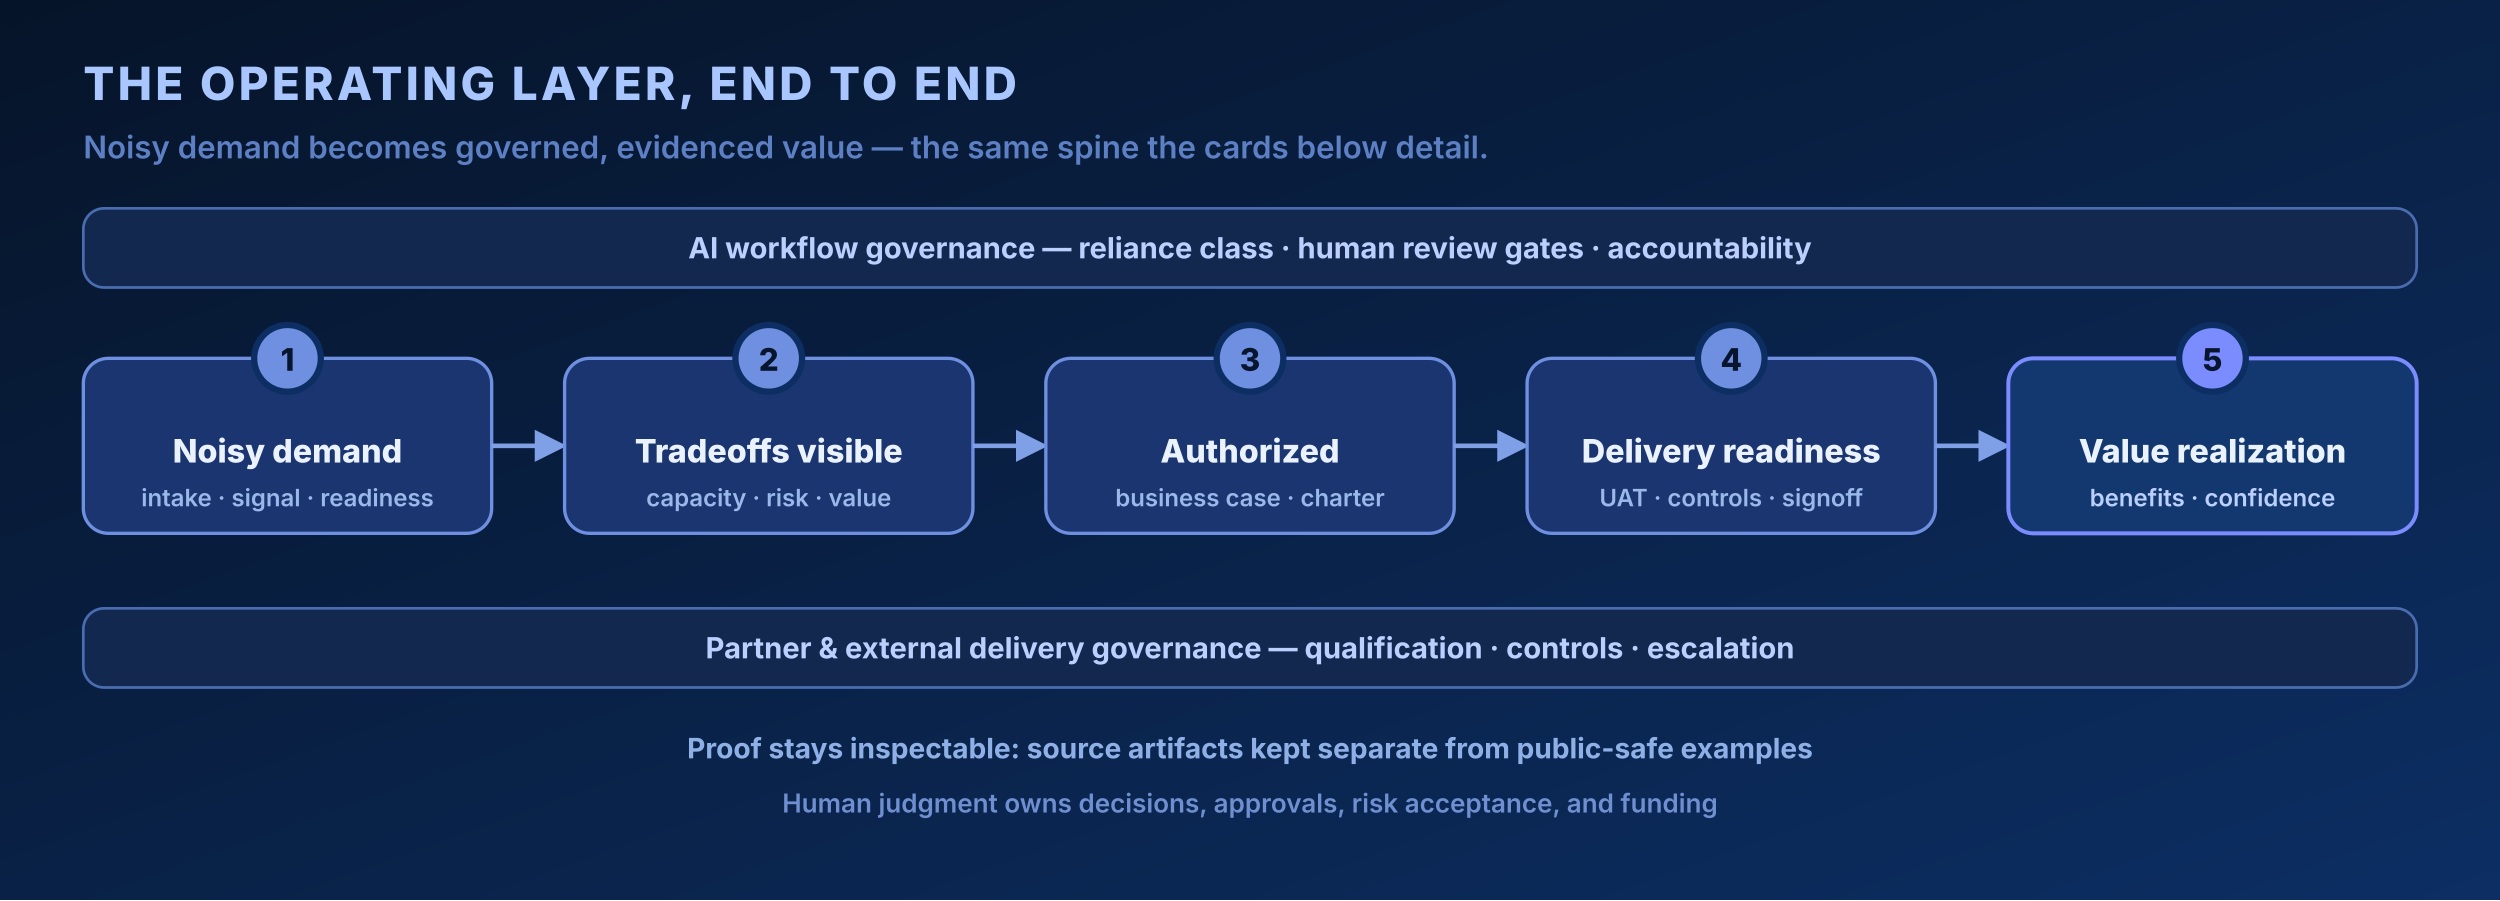
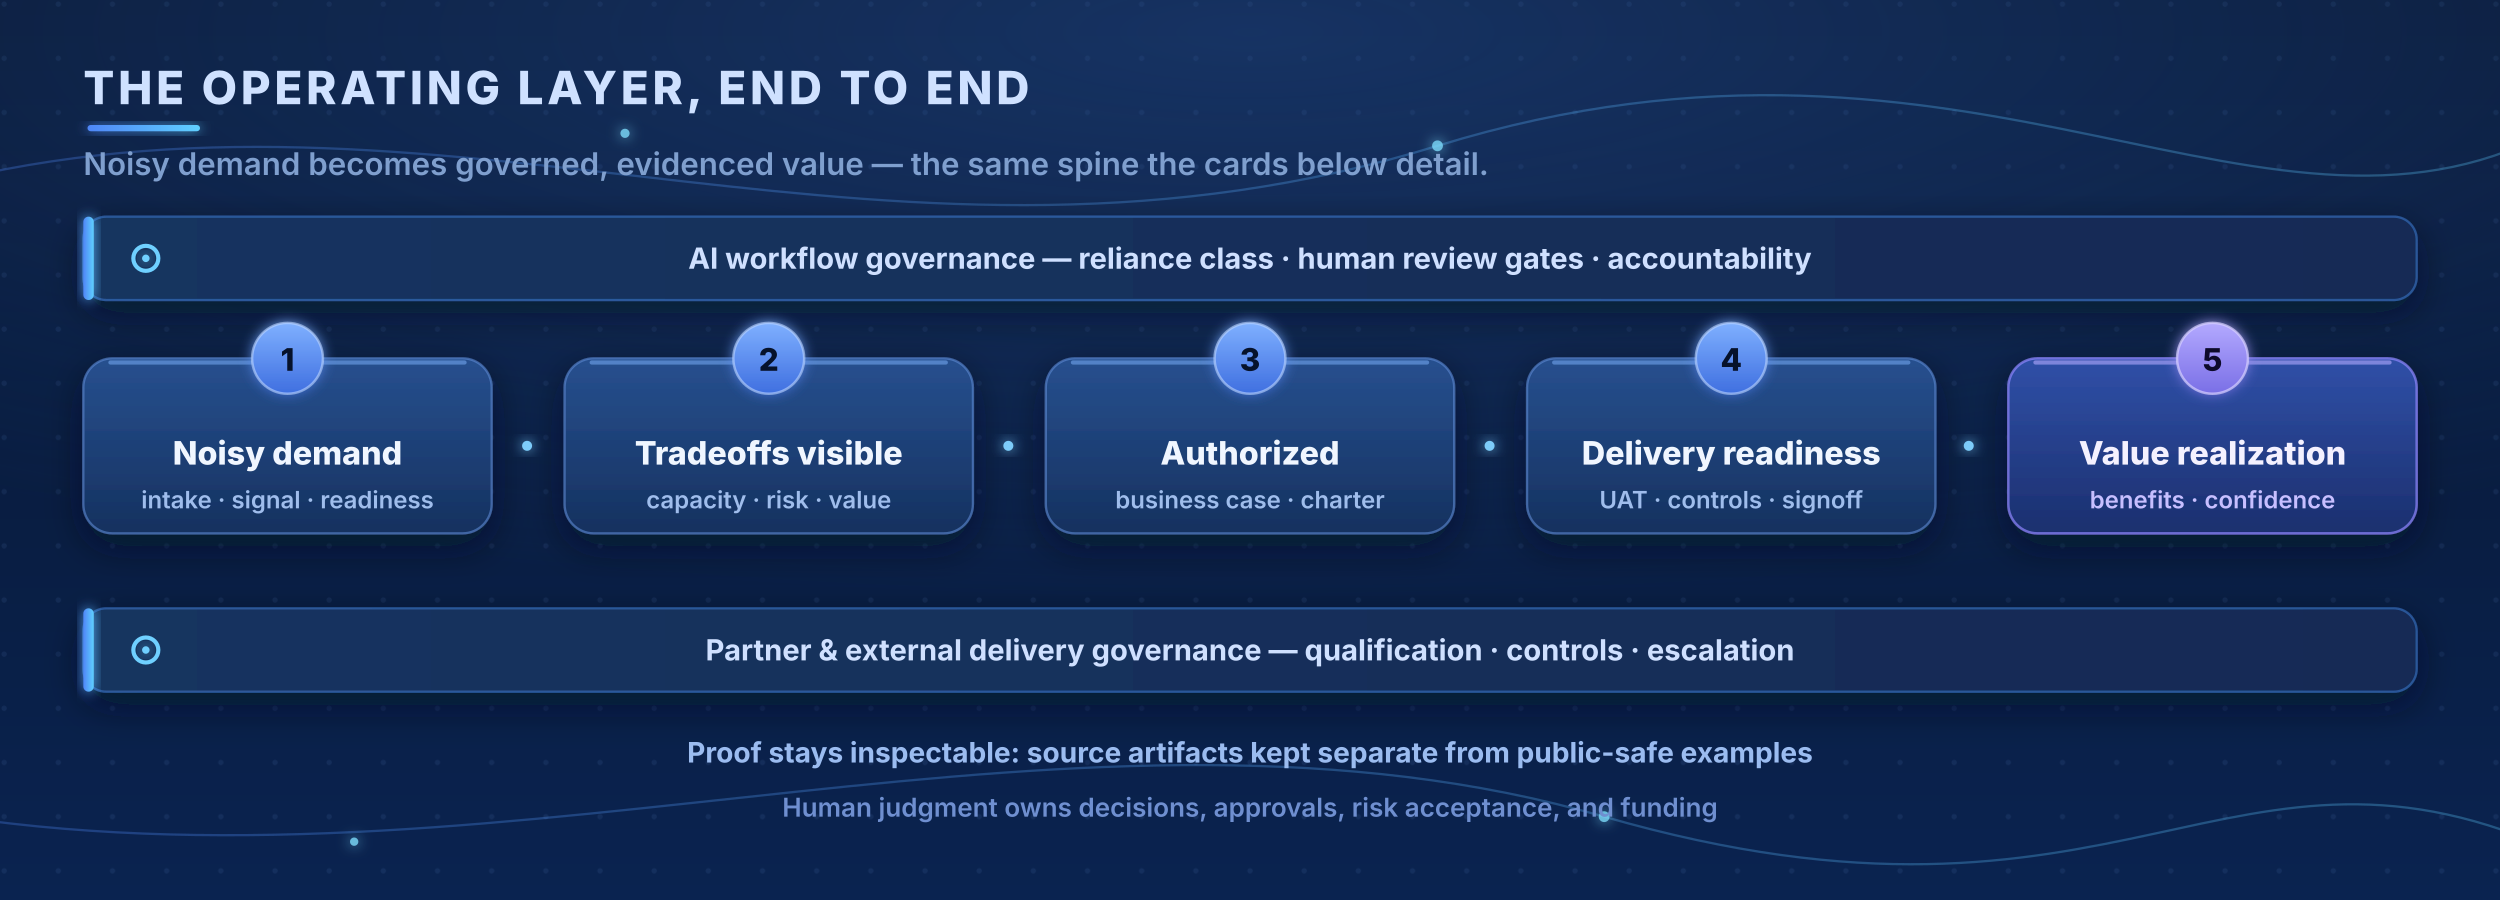
<svg xmlns="http://www.w3.org/2000/svg" viewBox="0 0 1200 432" role="img" aria-label="The operating layer end to end: noisy demand becomes governed, evidenced value through intake and signal, visible tradeoffs, authorization, delivery readiness, and value realization, with AI workflow governance and partner governance as cross-cutting bands, proof kept inspectable, and human judgment owning decisions.">
  <defs>
-     <linearGradient id="pbg" x1="0" y1="0" x2="1" y2="1">
-       <stop offset="0" stop-color="#061429" />
-       <stop offset="1" stop-color="#0c2e63" />
+     <linearGradient id="bg" x1="0" y1="0" x2="0" y2="1">
+       <stop offset="0" stop-color="#071630" />
+       <stop offset="1" stop-color="#0a2350" />
    </linearGradient>
-     <marker id="parr" viewBox="0 0 10 10" refX="8" refY="5" markerWidth="7" markerHeight="7" orient="auto-start-reverse">
-       <path d="M0 0 L10 5 L0 10 z" fill="#7fa0e6" />
-     </marker>
+     <radialGradient id="bgGlow" cx="0.5" cy="0.05" r="0.85">
+       <stop offset="0" stop-color="#2c5aa8" stop-opacity="0.42" />
+       <stop offset="1" stop-color="#2c5aa8" stop-opacity="0" />
+     </radialGradient>
+     <linearGradient id="node" x1="0" y1="0" x2="0" y2="1">
+       <stop offset="0" stop-color="#27508f" />
+       <stop offset="1" stop-color="#15315f" />
+     </linearGradient>
+     <linearGradient id="nodeA" x1="0" y1="0" x2="0" y2="1">
+       <stop offset="0" stop-color="#3050a8" />
+       <stop offset="1" stop-color="#1b2f6e" />
+     </linearGradient>
+     <linearGradient id="flow" x1="0" y1="0" x2="1" y2="0">
+       <stop offset="0" stop-color="#4f86f7" />
+       <stop offset="1" stop-color="#5fd0ff" />
+     </linearGradient>
+     <linearGradient id="band" x1="0" y1="0" x2="1" y2="0">
+       <stop offset="0" stop-color="#16345f" />
+       <stop offset="1" stop-color="#122a55" />
+     </linearGradient>
+     <linearGradient id="badge" x1="0" y1="0" x2="0" y2="1">
+       <stop offset="0" stop-color="#7fb0ff" />
+       <stop offset="1" stop-color="#3f6fe0" />
+     </linearGradient>
+     <linearGradient id="badgeA" x1="0" y1="0" x2="0" y2="1">
+       <stop offset="0" stop-color="#b3a9ff" />
+       <stop offset="1" stop-color="#7a6fe6" />
+     </linearGradient>
+     <filter id="glow" x="-60%" y="-60%" width="220%" height="220%">
+       <feGaussianBlur stdDeviation="3" result="b" />
+       <feMerge>
+         <feMergeNode in="b" />
+         <feMergeNode in="SourceGraphic" />
+       </feMerge>
+     </filter>
+     <filter id="soft" x="-40%" y="-40%" width="180%" height="200%">
+       <feDropShadow dx="0" dy="6" stdDeviation="9" flood-color="#020a1c" flood-opacity="0.55" />
+     </filter>
+     <pattern id="dots" width="26" height="26" patternUnits="userSpaceOnUse">
+       <circle cx="2" cy="2" r="1.3" fill="#6f9ae0" fill-opacity="0.10" />
+     </pattern>
  </defs>
-   <rect width="1200" height="432" fill="url(#pbg)" />
-   <text x="40" y="48" fill="#a9c6ff" font-family="Inter,Segoe UI,Arial,sans-serif" font-size="22" font-weight="800" letter-spacing="1.6">THE OPERATING LAYER, END TO END</text>
-   <text x="40" y="76" fill="#5d7fc4" font-family="Inter,Segoe UI,Arial,sans-serif" font-size="15" font-weight="600">Noisy demand becomes governed, evidenced value — the same spine the cards below detail.</text>
-   <rect x="40" y="100" width="1120" height="38" rx="10" fill="#13284f" stroke="#4a6cb0" stroke-width="1.3" />
-   <text x="600" y="124" fill="#bcd0ff" font-family="Inter,Segoe UI,Arial,sans-serif" font-size="14" font-weight="700" text-anchor="middle">AI workflow governance — reliance class · human review gates · accountability</text>
+   <rect width="1200" height="432" fill="url(#bg)" />
+   <rect width="1200" height="432" fill="url(#dots)" />
+   <rect width="1200" height="320" fill="url(#bgGlow)" />
+   <g fill="none" stroke="url(#flow)" stroke-width="1.1" opacity="0.30">
+     <path d="M-20 86 C 220 30, 430 150, 690 70 S 1090 140, 1230 60" />
+     <path d="M-20 392 C 250 432, 520 320, 770 392 S 1070 336, 1230 410" />
+   </g>
+   <g fill="#7fe0ff" filter="url(#glow)" opacity="0.8">
+     <circle cx="690" cy="70" r="2.6" />
+     <circle cx="300" cy="64" r="2.2" />
+     <circle cx="770" cy="392" r="2.6" />
+     <circle cx="170" cy="404" r="2" />
+   </g>
+   <text x="40" y="50" fill="#cfe1ff" font-family="Inter,Segoe UI,Arial,sans-serif" font-size="22" font-weight="800" letter-spacing="1.8">THE OPERATING LAYER, END TO END</text>
+   <rect x="42" y="60" width="54" height="3" rx="1.5" fill="url(#flow)" filter="url(#glow)" />
+   <text x="40" y="84" fill="#7f9fce" font-family="Inter,Segoe UI,Arial,sans-serif" font-size="15" font-weight="600">Noisy demand becomes governed, evidenced value — the same spine the cards below detail.</text>
+   <g filter="url(#soft)">
+     <rect x="40" y="104" width="1120" height="40" rx="11" fill="url(#band)" stroke="#3f7bd0" stroke-opacity="0.55" stroke-width="1.1" />
+   </g>
+   <rect x="40" y="104" width="5" height="40" rx="2.5" fill="url(#flow)" filter="url(#glow)" />
+   <circle cx="70" cy="124" r="6" fill="none" stroke="#6fd0ff" stroke-width="2" />
+   <circle cx="70" cy="124" r="1.8" fill="#6fd0ff" filter="url(#glow)" />
+   <text x="600" y="129" fill="#cfe0ff" font-family="Inter,Segoe UI,Arial,sans-serif" font-size="14" font-weight="700" text-anchor="middle">AI workflow governance — reliance class · human review gates · accountability</text>
+   <g fill="none" stroke="url(#flow)" stroke-width="2.6" stroke-linecap="round" filter="url(#glow)">
+     <path d="M236 214 H271" />
+     <path d="M467 214 H502" />
+     <path d="M698 214 H733" />
+     <path d="M929 214 H962" />
+   </g>
+   <g fill="#7fd0ff" filter="url(#glow)">
+     <circle cx="253" cy="214" r="2.4" />
+     <circle cx="484" cy="214" r="2.4" />
+     <circle cx="715" cy="214" r="2.4" />
+     <circle cx="945" cy="214" r="2.4" />
+   </g>
  <g font-family="Inter,Segoe UI,Arial,sans-serif">
-     <g>
-       <rect x="40" y="172" width="196" height="84" rx="12" fill="#1a356f" stroke="#6f8fe0" stroke-width="1.6" />
-       <circle cx="138" cy="172" r="16" fill="#6f8fe0" stroke="#0c2e63" stroke-width="3" />
-       <text x="138" y="178" fill="#08152e" font-size="15" font-weight="800" text-anchor="middle">1</text>
-       <text x="138" y="222" fill="#eaf2ff" font-size="15.5" font-weight="800" text-anchor="middle">Noisy demand</text>
-       <text x="138" y="243" fill="#9bb8ea" font-size="11.5" font-weight="600" text-anchor="middle">intake · signal · readiness</text>
+     <g filter="url(#soft)">
+       <rect x="40" y="172" width="196" height="84" rx="14" fill="url(#node)" stroke="#5d8ad6" stroke-opacity="0.6" stroke-width="1.1" />
    </g>
-     <line x1="236" y1="214" x2="269" y2="214" stroke="#7fa0e6" stroke-width="2.2" marker-end="url(#parr)" />
-     <g>
-       <rect x="271" y="172" width="196" height="84" rx="12" fill="#1a356f" stroke="#6f8fe0" stroke-width="1.6" />
-       <circle cx="369" cy="172" r="16" fill="#6f8fe0" stroke="#0c2e63" stroke-width="3" />
-       <text x="369" y="178" fill="#08152e" font-size="15" font-weight="800" text-anchor="middle">2</text>
-       <text x="369" y="222" fill="#eaf2ff" font-size="15.5" font-weight="800" text-anchor="middle">Tradeoffs visible</text>
-       <text x="369" y="243" fill="#9bb8ea" font-size="11.5" font-weight="600" text-anchor="middle">capacity · risk · value</text>
+     <rect x="52" y="173" width="172" height="2" rx="1" fill="#7fb6ff" opacity="0.5" />
+     <circle cx="138" cy="172" r="17" fill="url(#badge)" filter="url(#glow)" />
+     <circle cx="138" cy="172" r="17" fill="none" stroke="#bcd6ff" stroke-opacity="0.6" stroke-width="1.2" />
+     <text x="138" y="178" fill="#06122b" font-size="15" font-weight="800" text-anchor="middle">1</text>
+     <text x="138" y="223" fill="#f0f6ff" font-size="15.5" font-weight="800" text-anchor="middle">Noisy demand</text>
+     <text x="138" y="244" fill="#9fbdec" font-size="11.5" font-weight="600" text-anchor="middle">intake · signal · readiness</text>
+     <g filter="url(#soft)">
+       <rect x="271" y="172" width="196" height="84" rx="14" fill="url(#node)" stroke="#5d8ad6" stroke-opacity="0.6" stroke-width="1.1" />
    </g>
-     <line x1="467" y1="214" x2="500" y2="214" stroke="#7fa0e6" stroke-width="2.2" marker-end="url(#parr)" />
-     <g>
-       <rect x="502" y="172" width="196" height="84" rx="12" fill="#1a356f" stroke="#6f8fe0" stroke-width="1.6" />
-       <circle cx="600" cy="172" r="16" fill="#6f8fe0" stroke="#0c2e63" stroke-width="3" />
-       <text x="600" y="178" fill="#08152e" font-size="15" font-weight="800" text-anchor="middle">3</text>
-       <text x="600" y="222" fill="#eaf2ff" font-size="15.5" font-weight="800" text-anchor="middle">Authorized</text>
-       <text x="600" y="243" fill="#9bb8ea" font-size="11.5" font-weight="600" text-anchor="middle">business case · charter</text>
+     <rect x="283" y="173" width="172" height="2" rx="1" fill="#7fb6ff" opacity="0.5" />
+     <circle cx="369" cy="172" r="17" fill="url(#badge)" filter="url(#glow)" />
+     <circle cx="369" cy="172" r="17" fill="none" stroke="#bcd6ff" stroke-opacity="0.6" stroke-width="1.2" />
+     <text x="369" y="178" fill="#06122b" font-size="15" font-weight="800" text-anchor="middle">2</text>
+     <text x="369" y="223" fill="#f0f6ff" font-size="15.5" font-weight="800" text-anchor="middle">Tradeoffs visible</text>
+     <text x="369" y="244" fill="#9fbdec" font-size="11.5" font-weight="600" text-anchor="middle">capacity · risk · value</text>
+     <g filter="url(#soft)">
+       <rect x="502" y="172" width="196" height="84" rx="14" fill="url(#node)" stroke="#5d8ad6" stroke-opacity="0.6" stroke-width="1.1" />
    </g>
-     <line x1="698" y1="214" x2="731" y2="214" stroke="#7fa0e6" stroke-width="2.2" marker-end="url(#parr)" />
-     <g>
-       <rect x="733" y="172" width="196" height="84" rx="12" fill="#1a356f" stroke="#6f8fe0" stroke-width="1.6" />
-       <circle cx="831" cy="172" r="16" fill="#6f8fe0" stroke="#0c2e63" stroke-width="3" />
-       <text x="831" y="178" fill="#08152e" font-size="15" font-weight="800" text-anchor="middle">4</text>
-       <text x="831" y="222" fill="#eaf2ff" font-size="15.5" font-weight="800" text-anchor="middle">Delivery readiness</text>
-       <text x="831" y="243" fill="#9bb8ea" font-size="11.5" font-weight="600" text-anchor="middle">UAT · controls · signoff</text>
+     <rect x="514" y="173" width="172" height="2" rx="1" fill="#7fb6ff" opacity="0.5" />
+     <circle cx="600" cy="172" r="17" fill="url(#badge)" filter="url(#glow)" />
+     <circle cx="600" cy="172" r="17" fill="none" stroke="#bcd6ff" stroke-opacity="0.6" stroke-width="1.2" />
+     <text x="600" y="178" fill="#06122b" font-size="15" font-weight="800" text-anchor="middle">3</text>
+     <text x="600" y="223" fill="#f0f6ff" font-size="15.5" font-weight="800" text-anchor="middle">Authorized</text>
+     <text x="600" y="244" fill="#9fbdec" font-size="11.5" font-weight="600" text-anchor="middle">business case · charter</text>
+     <g filter="url(#soft)">
+       <rect x="733" y="172" width="196" height="84" rx="14" fill="url(#node)" stroke="#5d8ad6" stroke-opacity="0.6" stroke-width="1.1" />
    </g>
-     <line x1="929" y1="214" x2="962" y2="214" stroke="#7fa0e6" stroke-width="2.2" marker-end="url(#parr)" />
-     <g>
-       <rect x="964" y="172" width="196" height="84" rx="12" fill="#13386f" stroke="#7b8cff" stroke-width="1.9" />
-       <circle cx="1062" cy="172" r="16" fill="#7b8cff" stroke="#0c2e63" stroke-width="3" />
-       <text x="1062" y="178" fill="#08152e" font-size="15" font-weight="800" text-anchor="middle">5</text>
-       <text x="1062" y="222" fill="#eaf2ff" font-size="15.5" font-weight="800" text-anchor="middle">Value realization</text>
-       <text x="1062" y="243" fill="#bcd0ff" font-size="11.5" font-weight="600" text-anchor="middle">benefits · confidence</text>
+     <rect x="745" y="173" width="172" height="2" rx="1" fill="#7fb6ff" opacity="0.5" />
+     <circle cx="831" cy="172" r="17" fill="url(#badge)" filter="url(#glow)" />
+     <circle cx="831" cy="172" r="17" fill="none" stroke="#bcd6ff" stroke-opacity="0.6" stroke-width="1.2" />
+     <text x="831" y="178" fill="#06122b" font-size="15" font-weight="800" text-anchor="middle">4</text>
+     <text x="831" y="223" fill="#f0f6ff" font-size="15.5" font-weight="800" text-anchor="middle">Delivery readiness</text>
+     <text x="831" y="244" fill="#9fbdec" font-size="11.5" font-weight="600" text-anchor="middle">UAT · controls · signoff</text>
+     <g filter="url(#soft)">
+       <rect x="964" y="172" width="196" height="84" rx="14" fill="url(#nodeA)" stroke="#8f86ff" stroke-opacity="0.7" stroke-width="1.2" />
    </g>
+     <rect x="976" y="173" width="172" height="2" rx="1" fill="#b3a9ff" opacity="0.6" />
+     <circle cx="1062" cy="172" r="17" fill="url(#badgeA)" filter="url(#glow)" />
+     <circle cx="1062" cy="172" r="17" fill="none" stroke="#d8d0ff" stroke-opacity="0.7" stroke-width="1.2" />
+     <text x="1062" y="178" fill="#0d0a2b" font-size="15" font-weight="800" text-anchor="middle">5</text>
+     <text x="1062" y="223" fill="#f4f1ff" font-size="15.5" font-weight="800" text-anchor="middle">Value realization</text>
+     <text x="1062" y="244" fill="#c7bfff" font-size="11.5" font-weight="600" text-anchor="middle">benefits · confidence</text>
  </g>
-   <rect x="40" y="292" width="1120" height="38" rx="10" fill="#13284f" stroke="#4a6cb0" stroke-width="1.3" />
-   <text x="600" y="316" fill="#bcd0ff" font-family="Inter,Segoe UI,Arial,sans-serif" font-size="14" font-weight="700" text-anchor="middle">Partner &amp; external delivery governance — qualification · controls · escalation</text>
-   <text x="600" y="364" fill="#8fb0e6" font-family="Inter,Segoe UI,Arial,sans-serif" font-size="13.5" font-weight="700" text-anchor="middle">Proof stays inspectable: source artifacts kept separate from public-safe examples</text>
-   <text x="600" y="390" fill="#6f8fd0" font-family="Inter,Segoe UI,Arial,sans-serif" font-size="12.5" font-weight="600" text-anchor="middle">Human judgment owns decisions, approvals, risk acceptance, and funding</text>
+   <g filter="url(#soft)">
+     <rect x="40" y="292" width="1120" height="40" rx="11" fill="url(#band)" stroke="#3f7bd0" stroke-opacity="0.55" stroke-width="1.1" />
+   </g>
+   <rect x="40" y="292" width="5" height="40" rx="2.5" fill="url(#flow)" filter="url(#glow)" />
+   <circle cx="70" cy="312" r="6" fill="none" stroke="#6fd0ff" stroke-width="2" />
+   <circle cx="70" cy="312" r="1.8" fill="#6fd0ff" filter="url(#glow)" />
+   <text x="600" y="317" fill="#cfe0ff" font-family="Inter,Segoe UI,Arial,sans-serif" font-size="14" font-weight="700" text-anchor="middle">Partner &amp; external delivery governance — qualification · controls · escalation</text>
+   <text x="600" y="366" fill="#9bbcf0" font-family="Inter,Segoe UI,Arial,sans-serif" font-size="13.5" font-weight="700" text-anchor="middle">Proof stays inspectable: source artifacts kept separate from public-safe examples</text>
+   <text x="600" y="392" fill="#6f8fd0" font-family="Inter,Segoe UI,Arial,sans-serif" font-size="12.5" font-weight="600" text-anchor="middle">Human judgment owns decisions, approvals, risk acceptance, and funding</text>
</svg>
